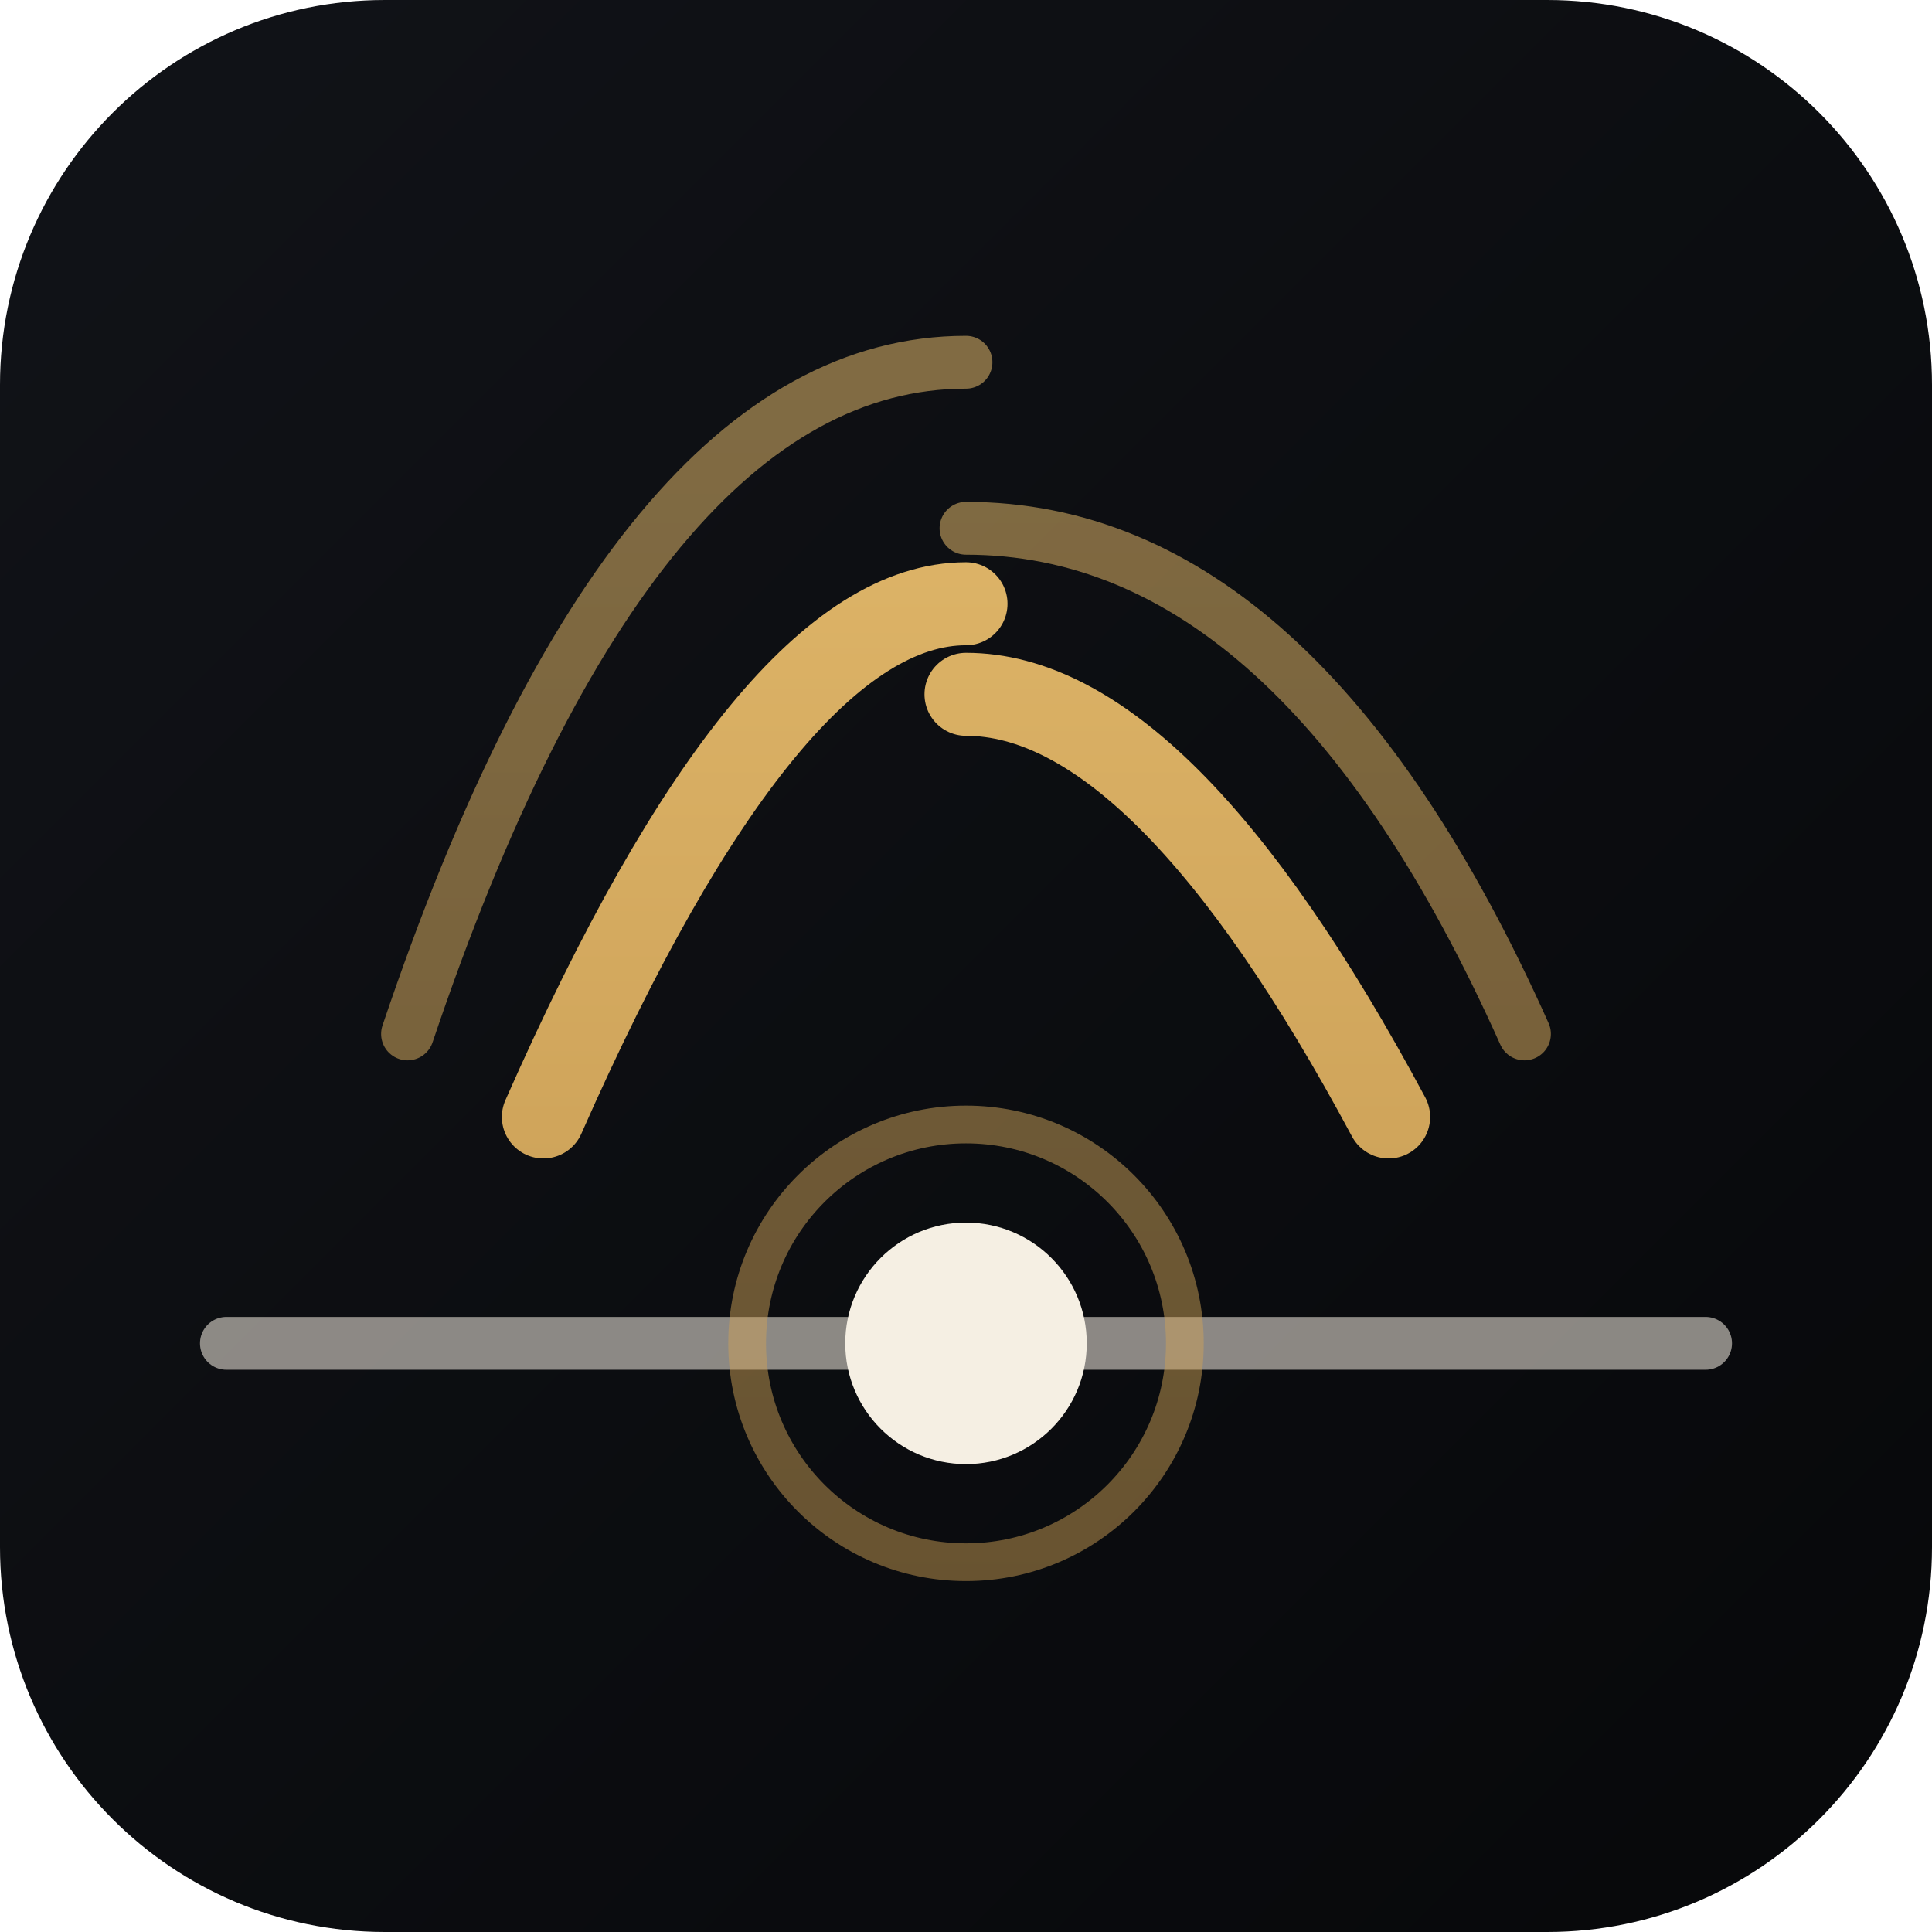
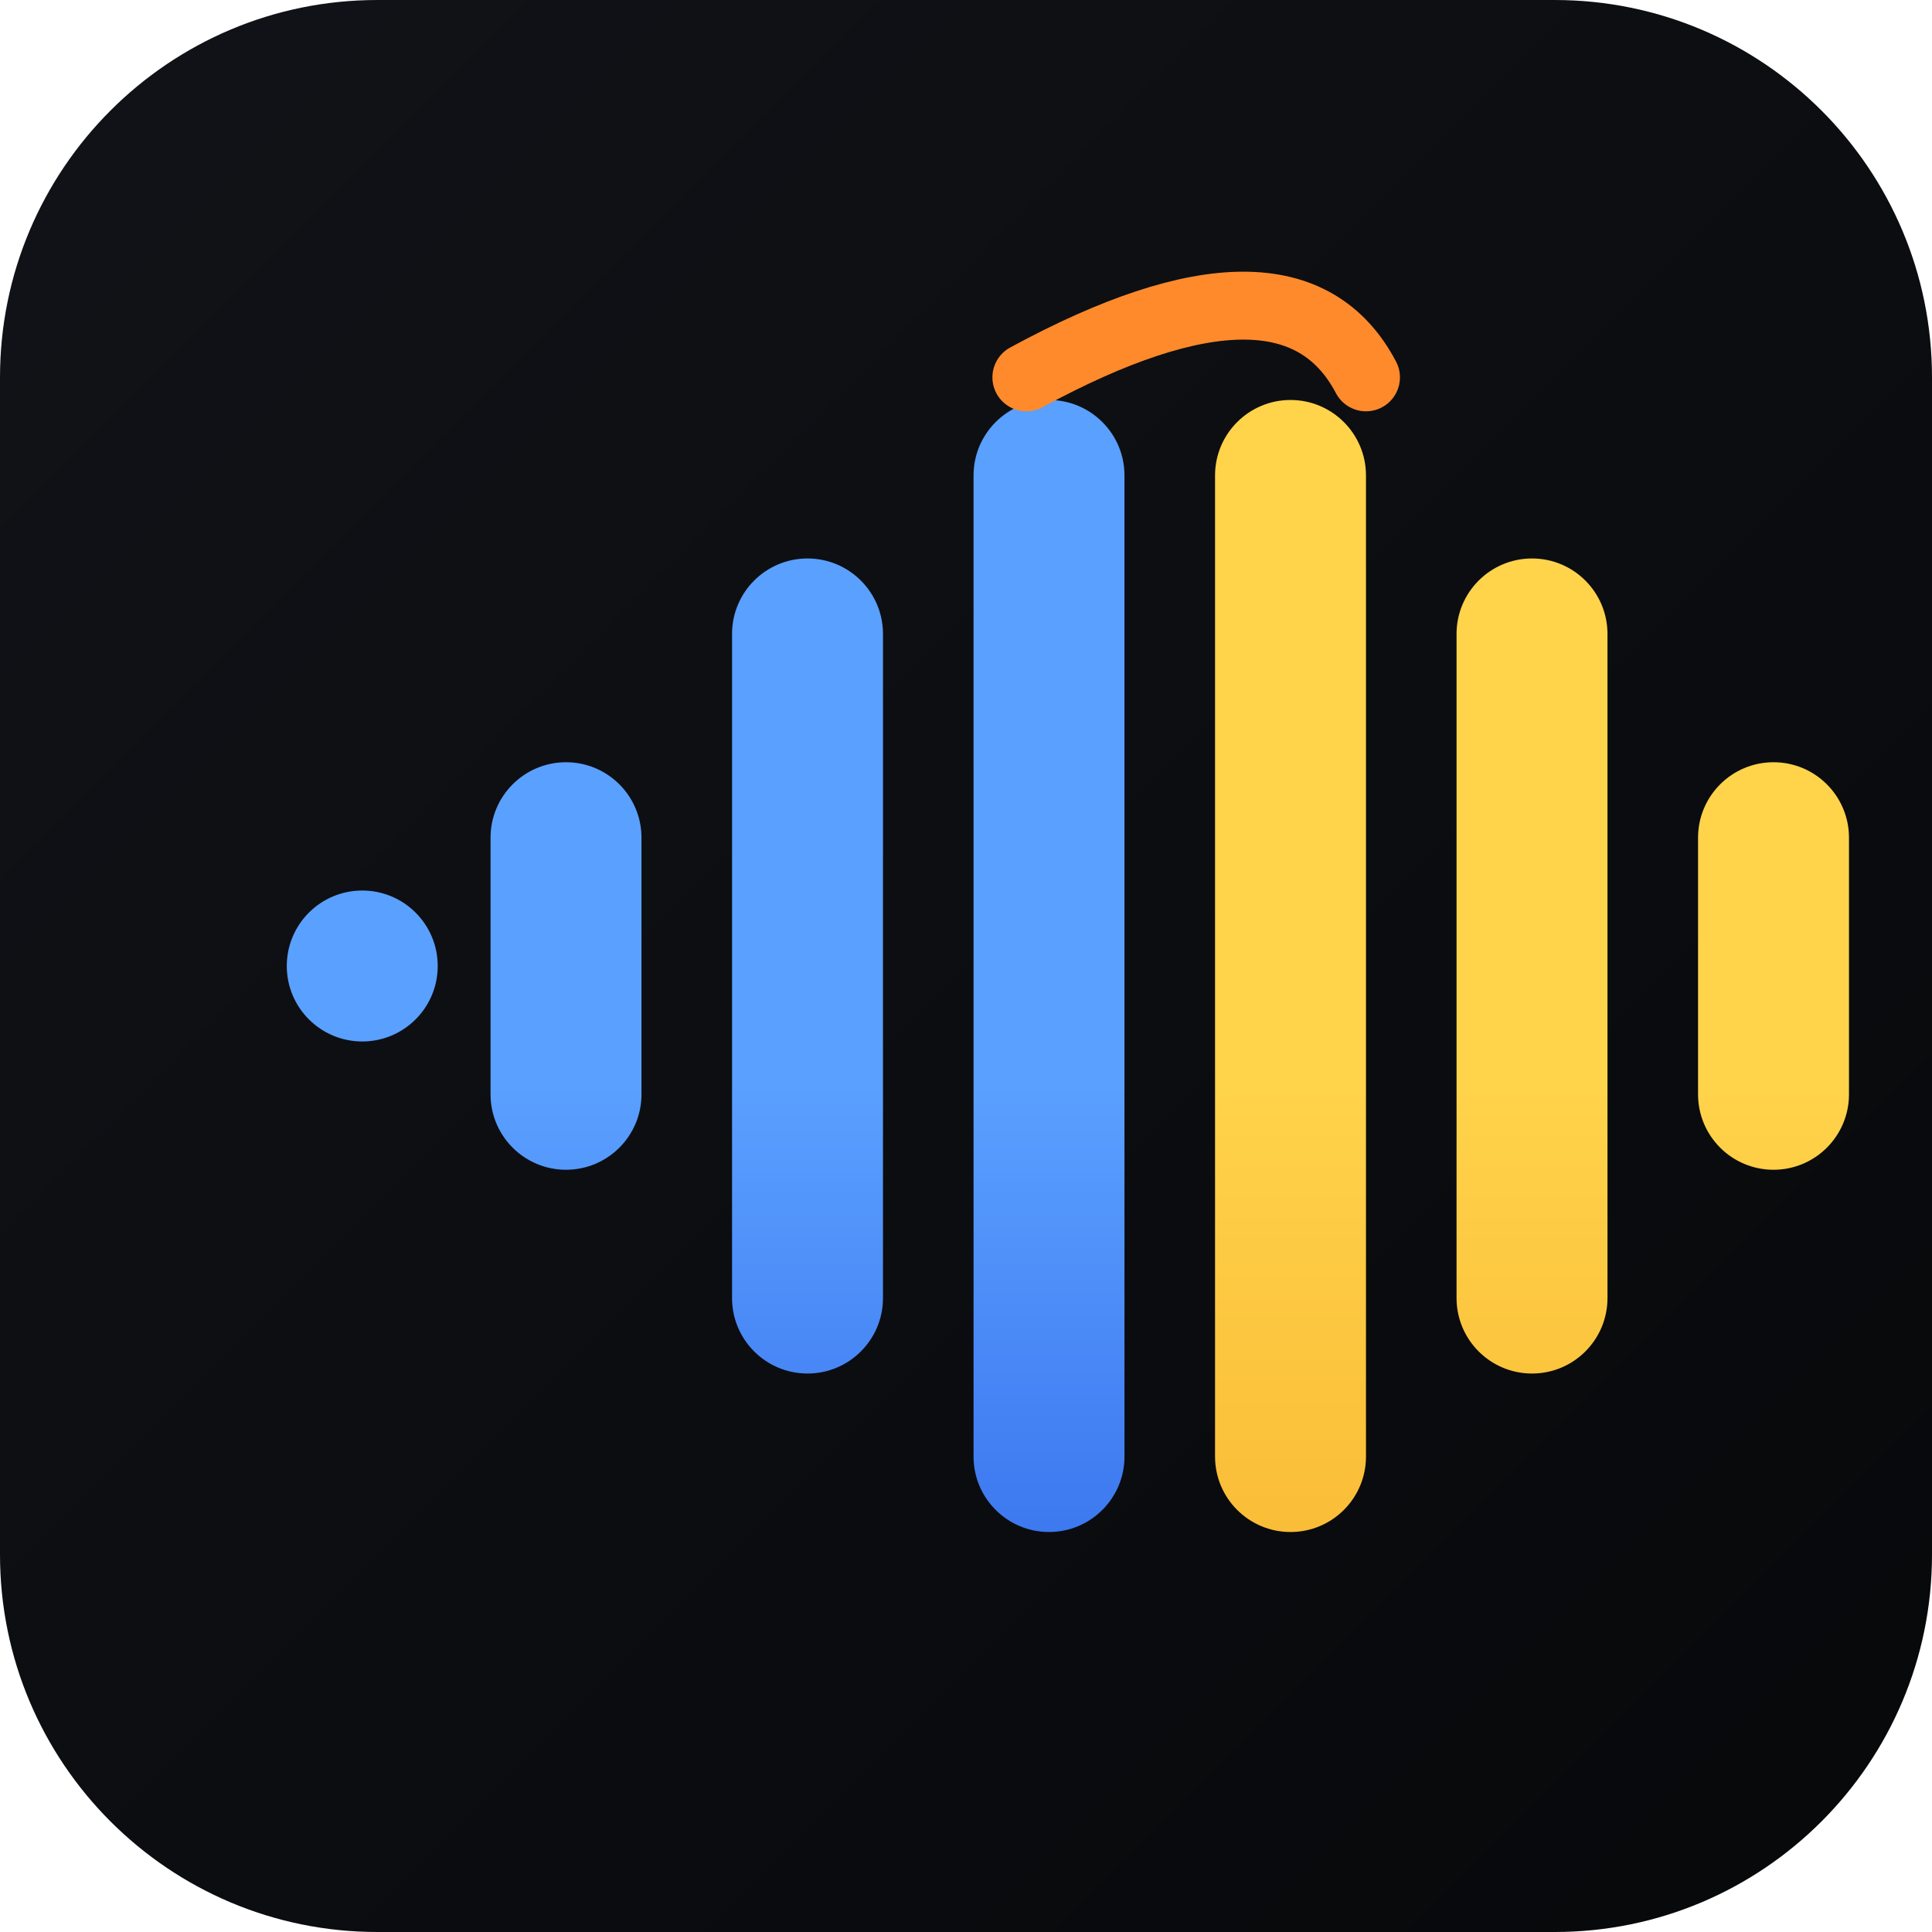
<svg xmlns="http://www.w3.org/2000/svg" width="512" height="512" viewBox="0 0 512 512">
  <defs>
-     <linearGradient id="vl-bg" x1="0" y1="0" x2="512" y2="512" gradientUnits="userSpaceOnUse">
+     <linearGradient id="bg" x1="0" y1="0" x2="512" y2="512" gradientUnits="userSpaceOnUse">
      <stop offset="0%" stop-color="#111318" />
      <stop offset="100%" stop-color="#07080A" />
    </linearGradient>
-     <linearGradient id="vl-brass" x1="0" y1="100" x2="0" y2="420" gradientUnits="userSpaceOnUse">
-       <stop offset="0%" stop-color="#E0B76A" />
-       <stop offset="100%" stop-color="#C69A52" />
+     <linearGradient id="blue" x1="0" y1="160" x2="0" y2="400" gradientUnits="userSpaceOnUse">
+       <stop offset="0%" stop-color="#5AA0FF" />
+       <stop offset="100%" stop-color="#1F4FE0" />
+     </linearGradient>
+     <linearGradient id="gold" x1="0" y1="160" x2="0" y2="400" gradientUnits="userSpaceOnUse">
+       <stop offset="0%" stop-color="#FFD34A" />
+       <stop offset="100%" stop-color="#F5A623" />
    </linearGradient>
  </defs>
-   <rect width="512" height="512" rx="102" fill="url(#vl-bg)" />
-   <line x1="60" y1="356" x2="452" y2="356" stroke="rgba(245,239,227,0.55)" stroke-width="14" stroke-linecap="round" />
-   <path d="M108 274 Q168 96 256 96" stroke="url(#vl-brass)" stroke-width="14" stroke-linecap="round" fill="none" opacity="0.55" />
-   <path d="M404 274 Q344 140 256 140" stroke="url(#vl-brass)" stroke-width="14" stroke-linecap="round" fill="none" opacity="0.55" />
-   <path d="M144 296 Q204 160 256 160" stroke="url(#vl-brass)" stroke-width="22" stroke-linecap="round" fill="none" />
-   <path d="M368 296 Q308 184 256 184" stroke="url(#vl-brass)" stroke-width="22" stroke-linecap="round" fill="none" />
-   <circle cx="256" cy="356" r="32" fill="#F5EFE3" />
-   <circle cx="256" cy="356" r="58" stroke="url(#vl-brass)" stroke-width="10" fill="none" opacity="0.5" />
+   <rect width="512" height="512" rx="100" fill="url(#bg)" />
+   <g transform="translate(72 128)">
+     <circle cx="24" cy="128" r="20" fill="url(#blue)" />
+     <rect x="58" y="74" width="40" height="108" rx="20" fill="url(#blue)" />
+     <rect x="122" y="20" width="40" height="216" rx="20" fill="url(#blue)" />
+     <rect x="186" y="-22" width="40" height="300" rx="20" fill="url(#blue)" />
+     <rect x="250" y="-22" width="40" height="300" rx="20" fill="url(#gold)" />
+     <rect x="314" y="20" width="40" height="216" rx="20" fill="url(#gold)" />
+     <rect x="378" y="74" width="40" height="108" rx="20" fill="url(#gold)" />
+     <path d="M200 -28 Q270 -66 290 -28" stroke="#FF8A2B" stroke-width="18" stroke-linecap="round" fill="none" />
+   </g>
</svg>
